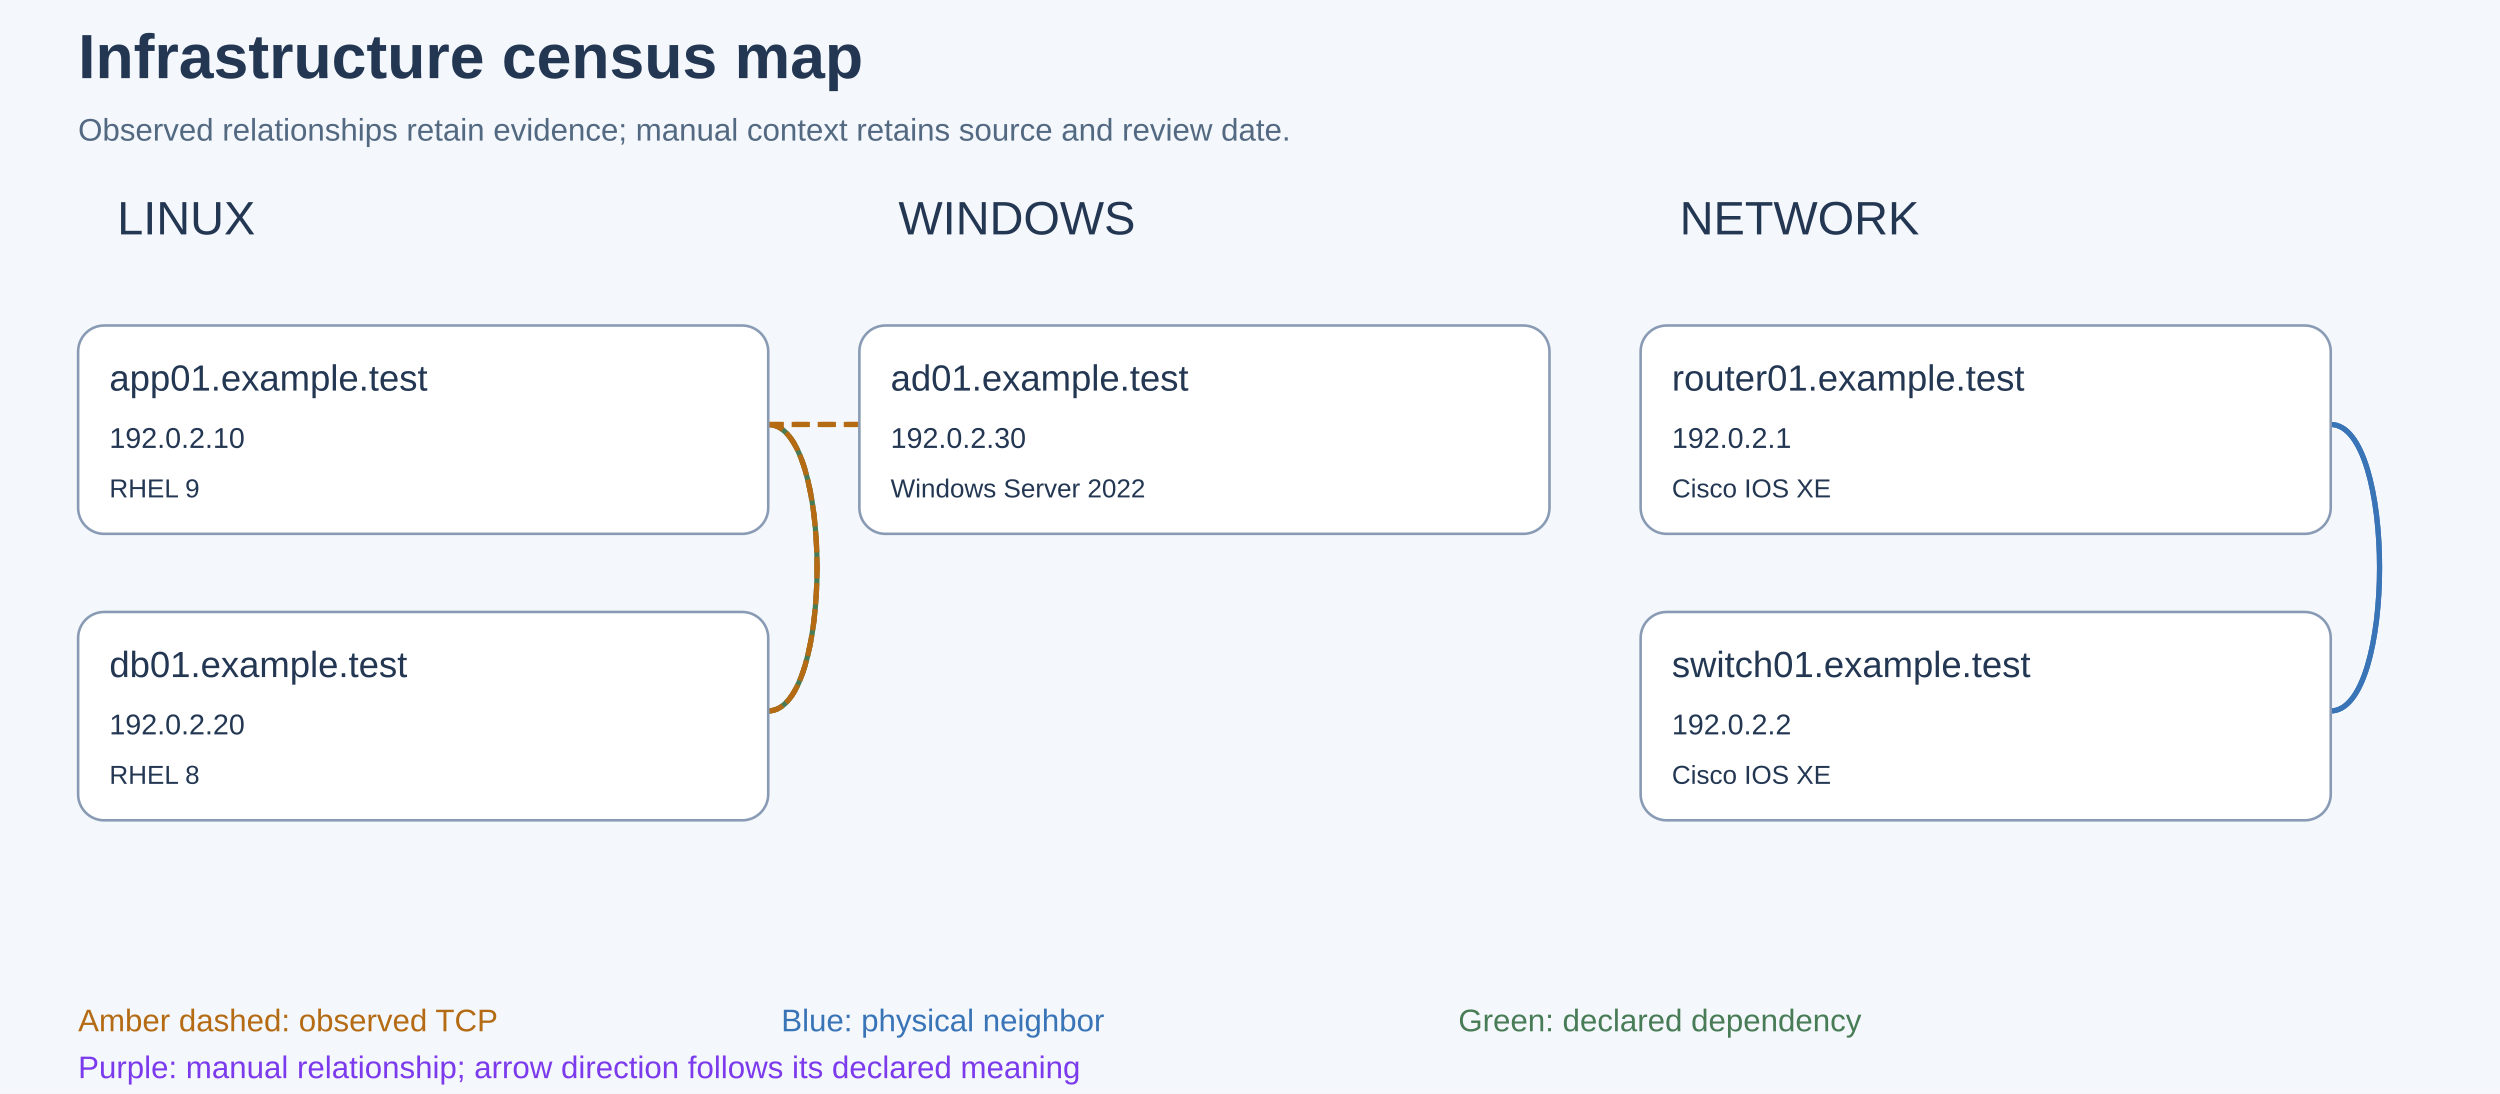
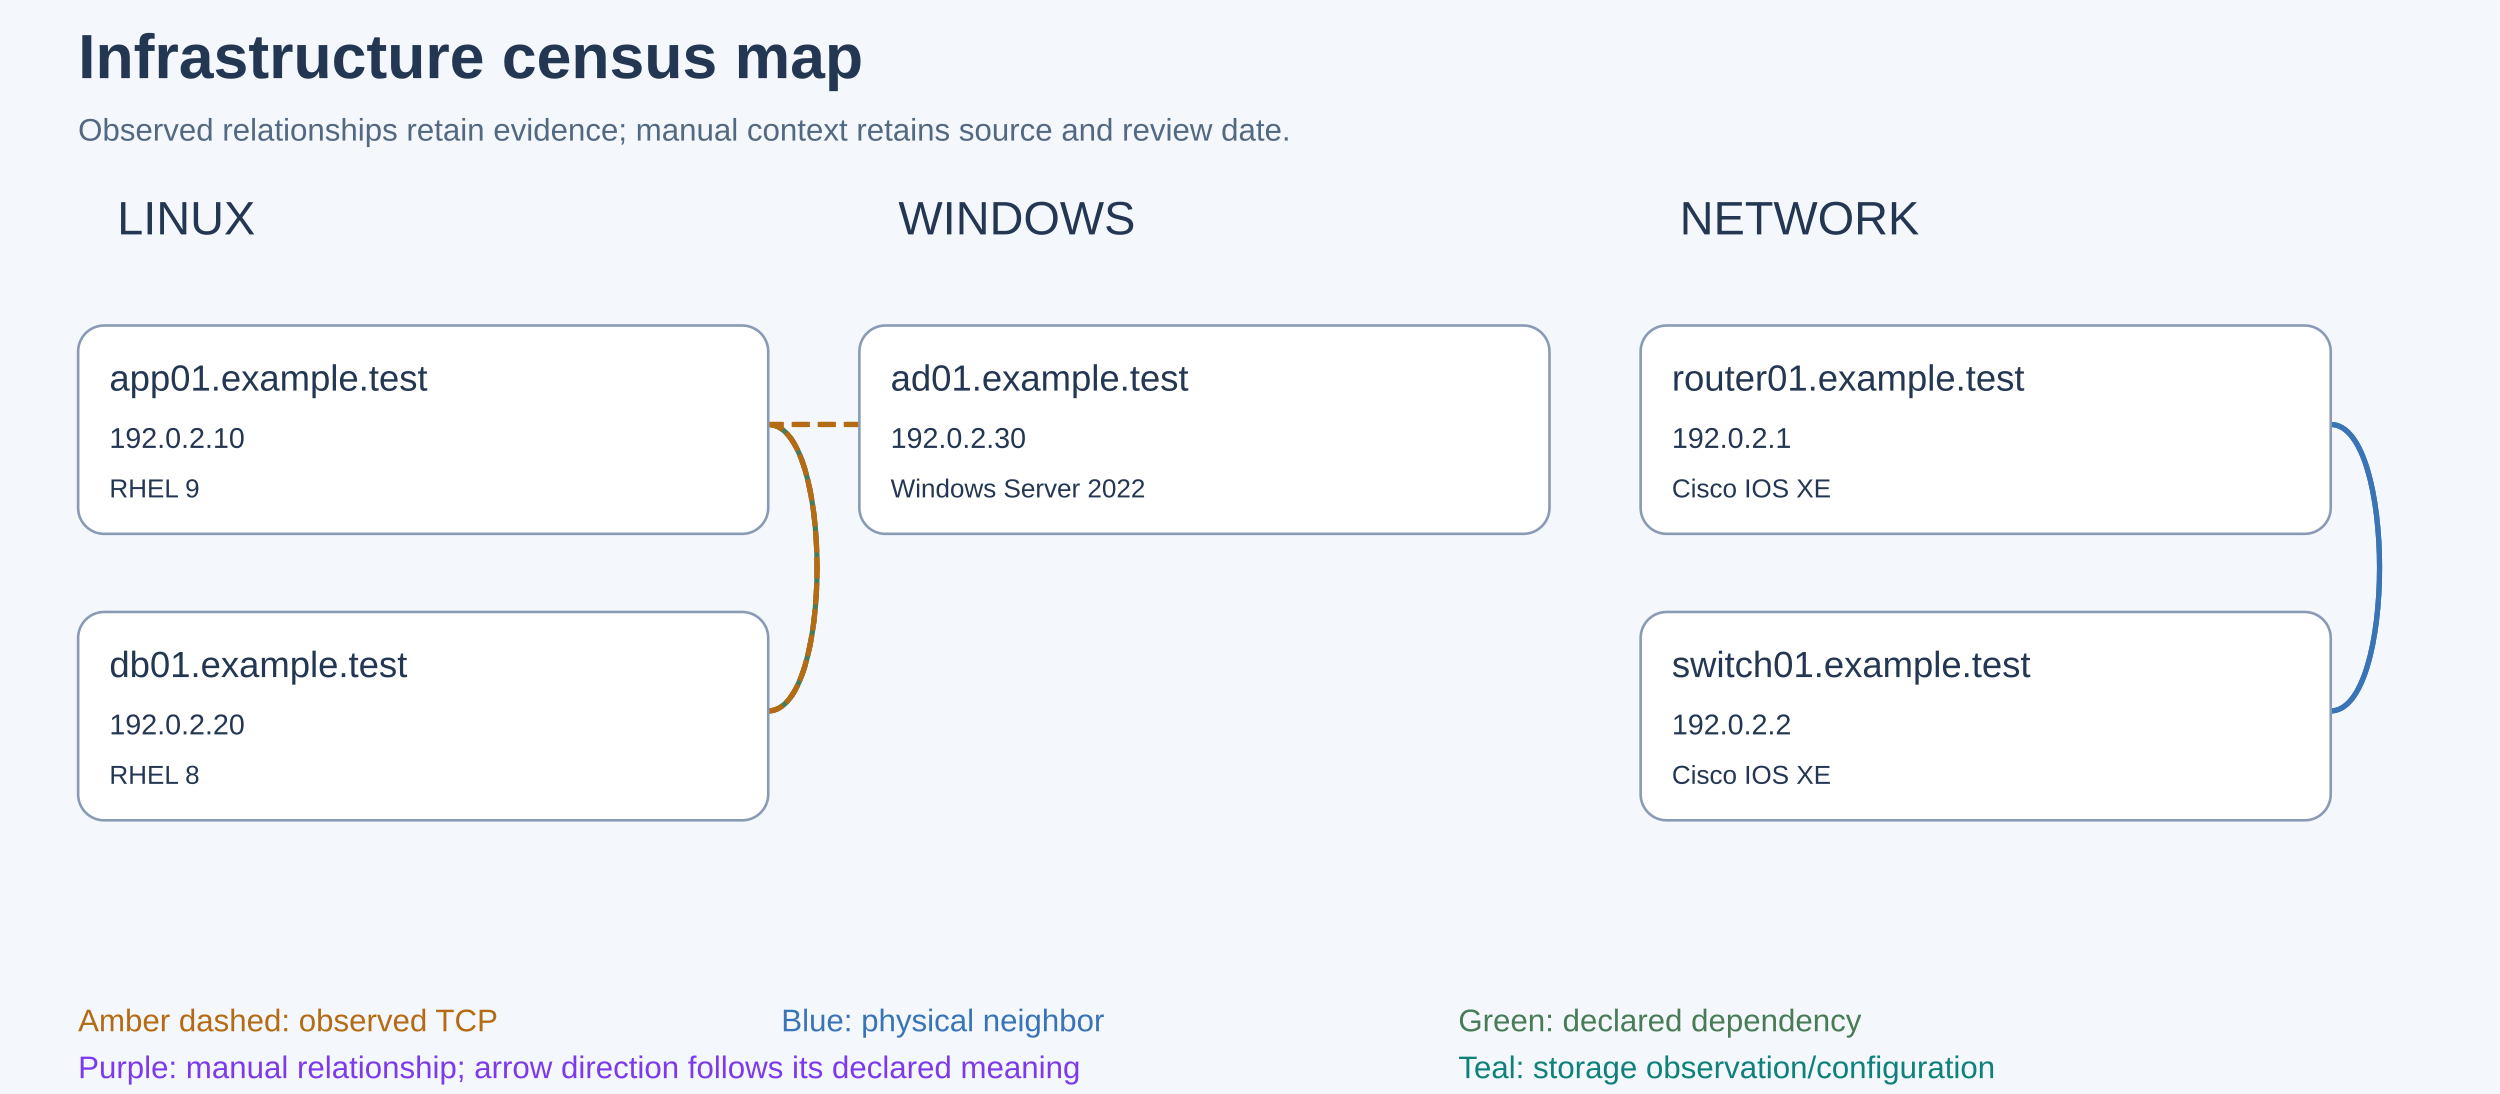
<svg xmlns="http://www.w3.org/2000/svg" viewBox="0 0 960 420" role="img" aria-label="Infrastructure evidence map">
  <style>text{font-family:Arial,sans-serif} .node{cursor:pointer} .edge{fill:none;stroke-width:2} .edge.selected{stroke-width:5} .dim{opacity:.12}</style>
  <rect width="960" height="420" fill="#f4f7fb" />
  <text x="30" y="30" font-size="24" font-weight="bold" fill="#233753">Infrastructure census map</text>
  <defs>
    <marker id="manual-arrow" viewBox="0 0 10 10" refX="9" refY="5" markerWidth="7" markerHeight="7" orient="auto-start-reverse">
      <path d="M0 0 L10 5 L0 10 z" fill="#7c3aed" />
+     </marker>
+     <marker id="storage-arrow" viewBox="0 0 10 10" refX="9" refY="5" markerWidth="7" markerHeight="7" orient="auto-start-reverse">
+       <path d="M0 0 L10 5 L0 10 z" fill="#0e817a" />
    </marker>
  </defs>
  <text x="30" y="54" font-size="12" fill="#526981">Observed relationships retain evidence; manual context retains source and review date.</text>
  <text x="45" y="90" font-size="18" fill="#233753">LINUX</text>
  <text x="345" y="90" font-size="18" fill="#233753">WINDOWS</text>
  <text x="645" y="90" font-size="18" fill="#233753">NETWORK</text>
  <path class="edge" data-edge="113db562e090bb99" d="M295,163 C320,163 320,273 295,273" stroke="#487c56" stroke-dasharray="none" />
  <path class="edge" data-edge="1e1cb0df2bd82303" d="M895,273 C920,273 920,163 895,163" stroke="#3974b7" stroke-dasharray="none" />
  <path class="edge" data-edge="a5f23224727b235f" d="M330,163 C312.5,163 312.5,163 295,163" stroke="#b46b14" stroke-dasharray="6 4" />
  <path class="edge" data-edge="d4fb161955940751" d="M895,163 C920,163 920,273 895,273" stroke="#3974b7" stroke-dasharray="none" />
  <path class="edge" data-edge="d8f8363c3cba47f8" d="M295,163 C312.5,163 312.5,163 330,163" stroke="#b46b14" stroke-dasharray="6 4" />
  <path class="edge" data-edge="dc4a5c686cc22922" d="M295,163 C320,163 320,273 295,273" stroke="#b46b14" stroke-dasharray="6 4" />
  <path class="edge" data-edge="fe36e0801d93b676" d="M295,273 C320,273 320,163 295,163" stroke="#b46b14" stroke-dasharray="6 4" />
  <g class="node" data-node="ad01" tabindex="0" role="button" aria-label="ad01.example.test">
    <rect x="330" y="125" width="265" height="80" rx="10" fill="white" stroke="#899bb4" />
    <text x="342" y="150" font-size="14" fill="#233753">ad01.example.test</text>
    <text x="342" y="172" font-size="11" fill="#233753">192.0.2.30</text>
    <text x="342" y="191" font-size="10" fill="#233753">Windows Server 2022</text>
  </g>
  <g class="node" data-node="app01" tabindex="0" role="button" aria-label="app01.example.test">
    <rect x="30" y="125" width="265" height="80" rx="10" fill="white" stroke="#899bb4" />
    <text x="42" y="150" font-size="14" fill="#233753">app01.example.test</text>
    <text x="42" y="172" font-size="11" fill="#233753">192.0.2.10</text>
    <text x="42" y="191" font-size="10" fill="#233753">RHEL 9</text>
  </g>
  <g class="node" data-node="db01" tabindex="0" role="button" aria-label="db01.example.test">
    <rect x="30" y="235" width="265" height="80" rx="10" fill="white" stroke="#899bb4" />
    <text x="42" y="260" font-size="14" fill="#233753">db01.example.test</text>
    <text x="42" y="282" font-size="11" fill="#233753">192.0.2.20</text>
    <text x="42" y="301" font-size="10" fill="#233753">RHEL 8</text>
  </g>
  <g class="node" data-node="router01" tabindex="0" role="button" aria-label="router01.example.test">
    <rect x="630" y="125" width="265" height="80" rx="10" fill="white" stroke="#899bb4" />
    <text x="642" y="150" font-size="14" fill="#233753">router01.example.test</text>
    <text x="642" y="172" font-size="11" fill="#233753">192.0.2.1</text>
    <text x="642" y="191" font-size="10" fill="#233753">Cisco IOS XE</text>
  </g>
  <g class="node" data-node="switch01" tabindex="0" role="button" aria-label="switch01.example.test">
    <rect x="630" y="235" width="265" height="80" rx="10" fill="white" stroke="#899bb4" />
    <text x="642" y="260" font-size="14" fill="#233753">switch01.example.test</text>
    <text x="642" y="282" font-size="11" fill="#233753">192.0.2.2</text>
    <text x="642" y="301" font-size="10" fill="#233753">Cisco IOS XE</text>
  </g>
  <text x="30" y="396" font-size="12" fill="#b46b14">Amber dashed: observed TCP</text>
  <text x="300" y="396" font-size="12" fill="#3974b7">Blue: physical neighbor</text>
  <text x="560" y="396" font-size="12" fill="#487c56">Green: declared dependency</text>
+   <text x="560" y="414" font-size="12" fill="#0e817a">Teal: storage observation/configuration</text>
  <text x="30" y="414" font-size="12" fill="#7c3aed">Purple: manual relationship; arrow direction follows its declared meaning</text>
</svg>
